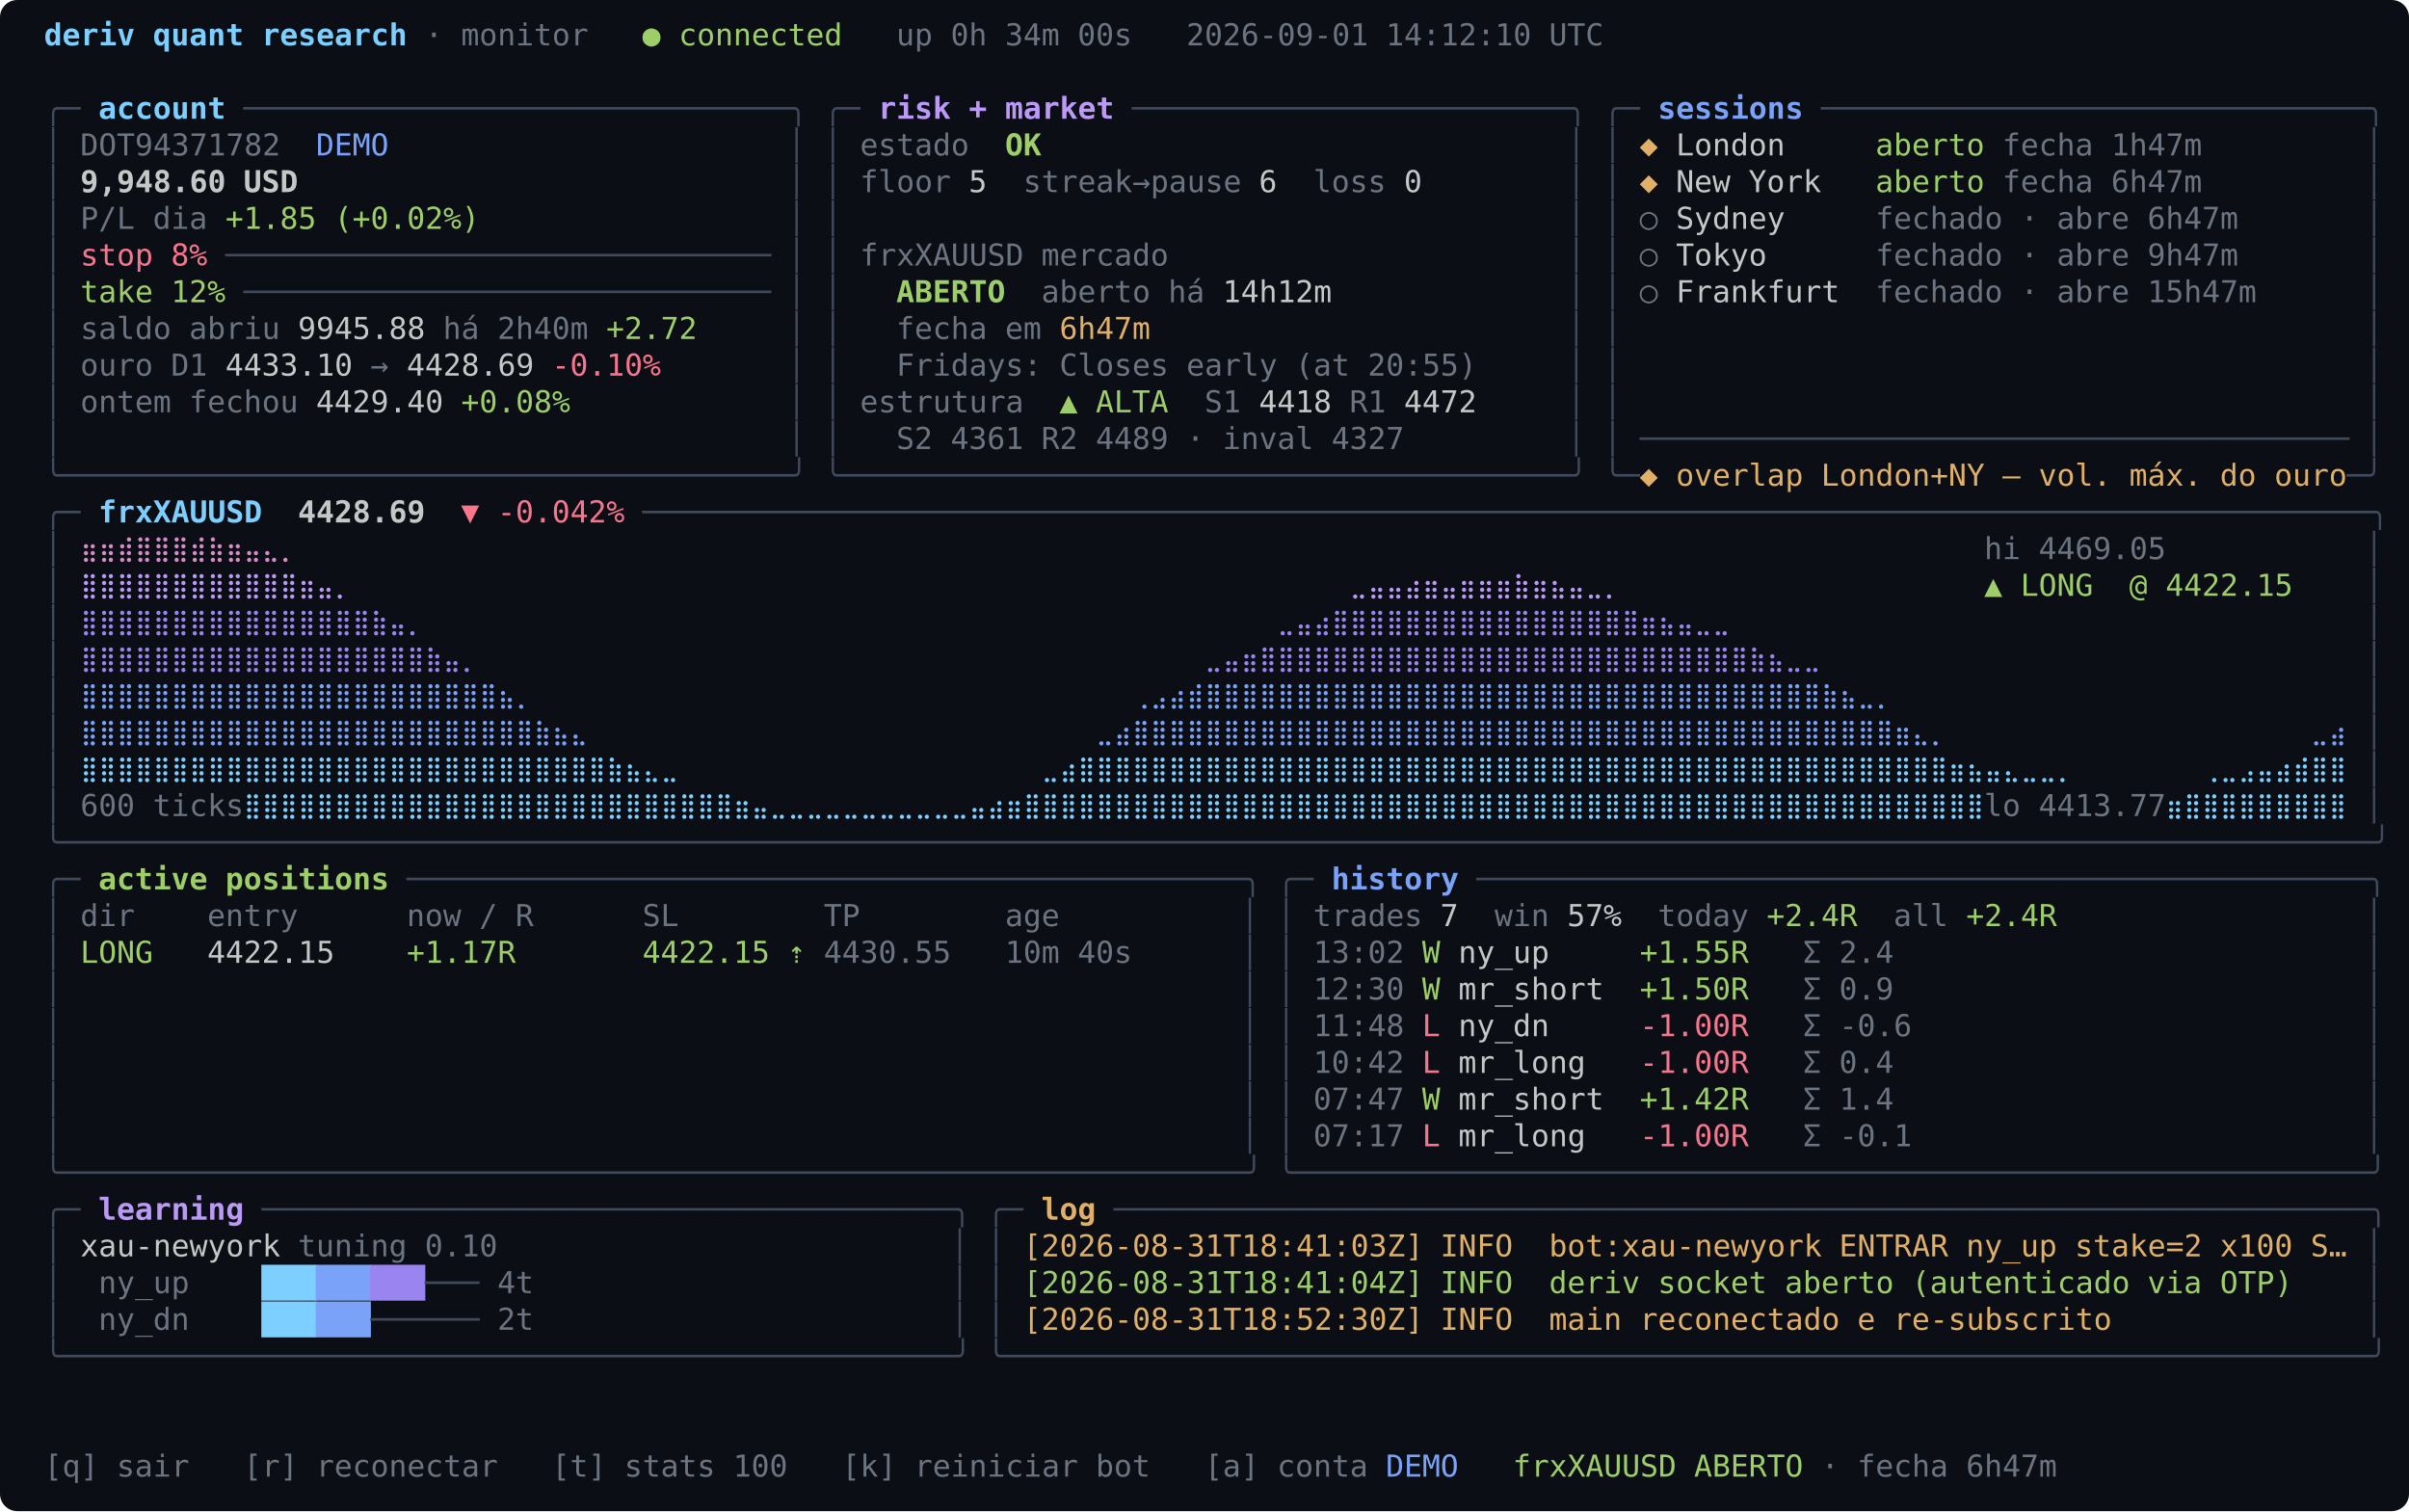
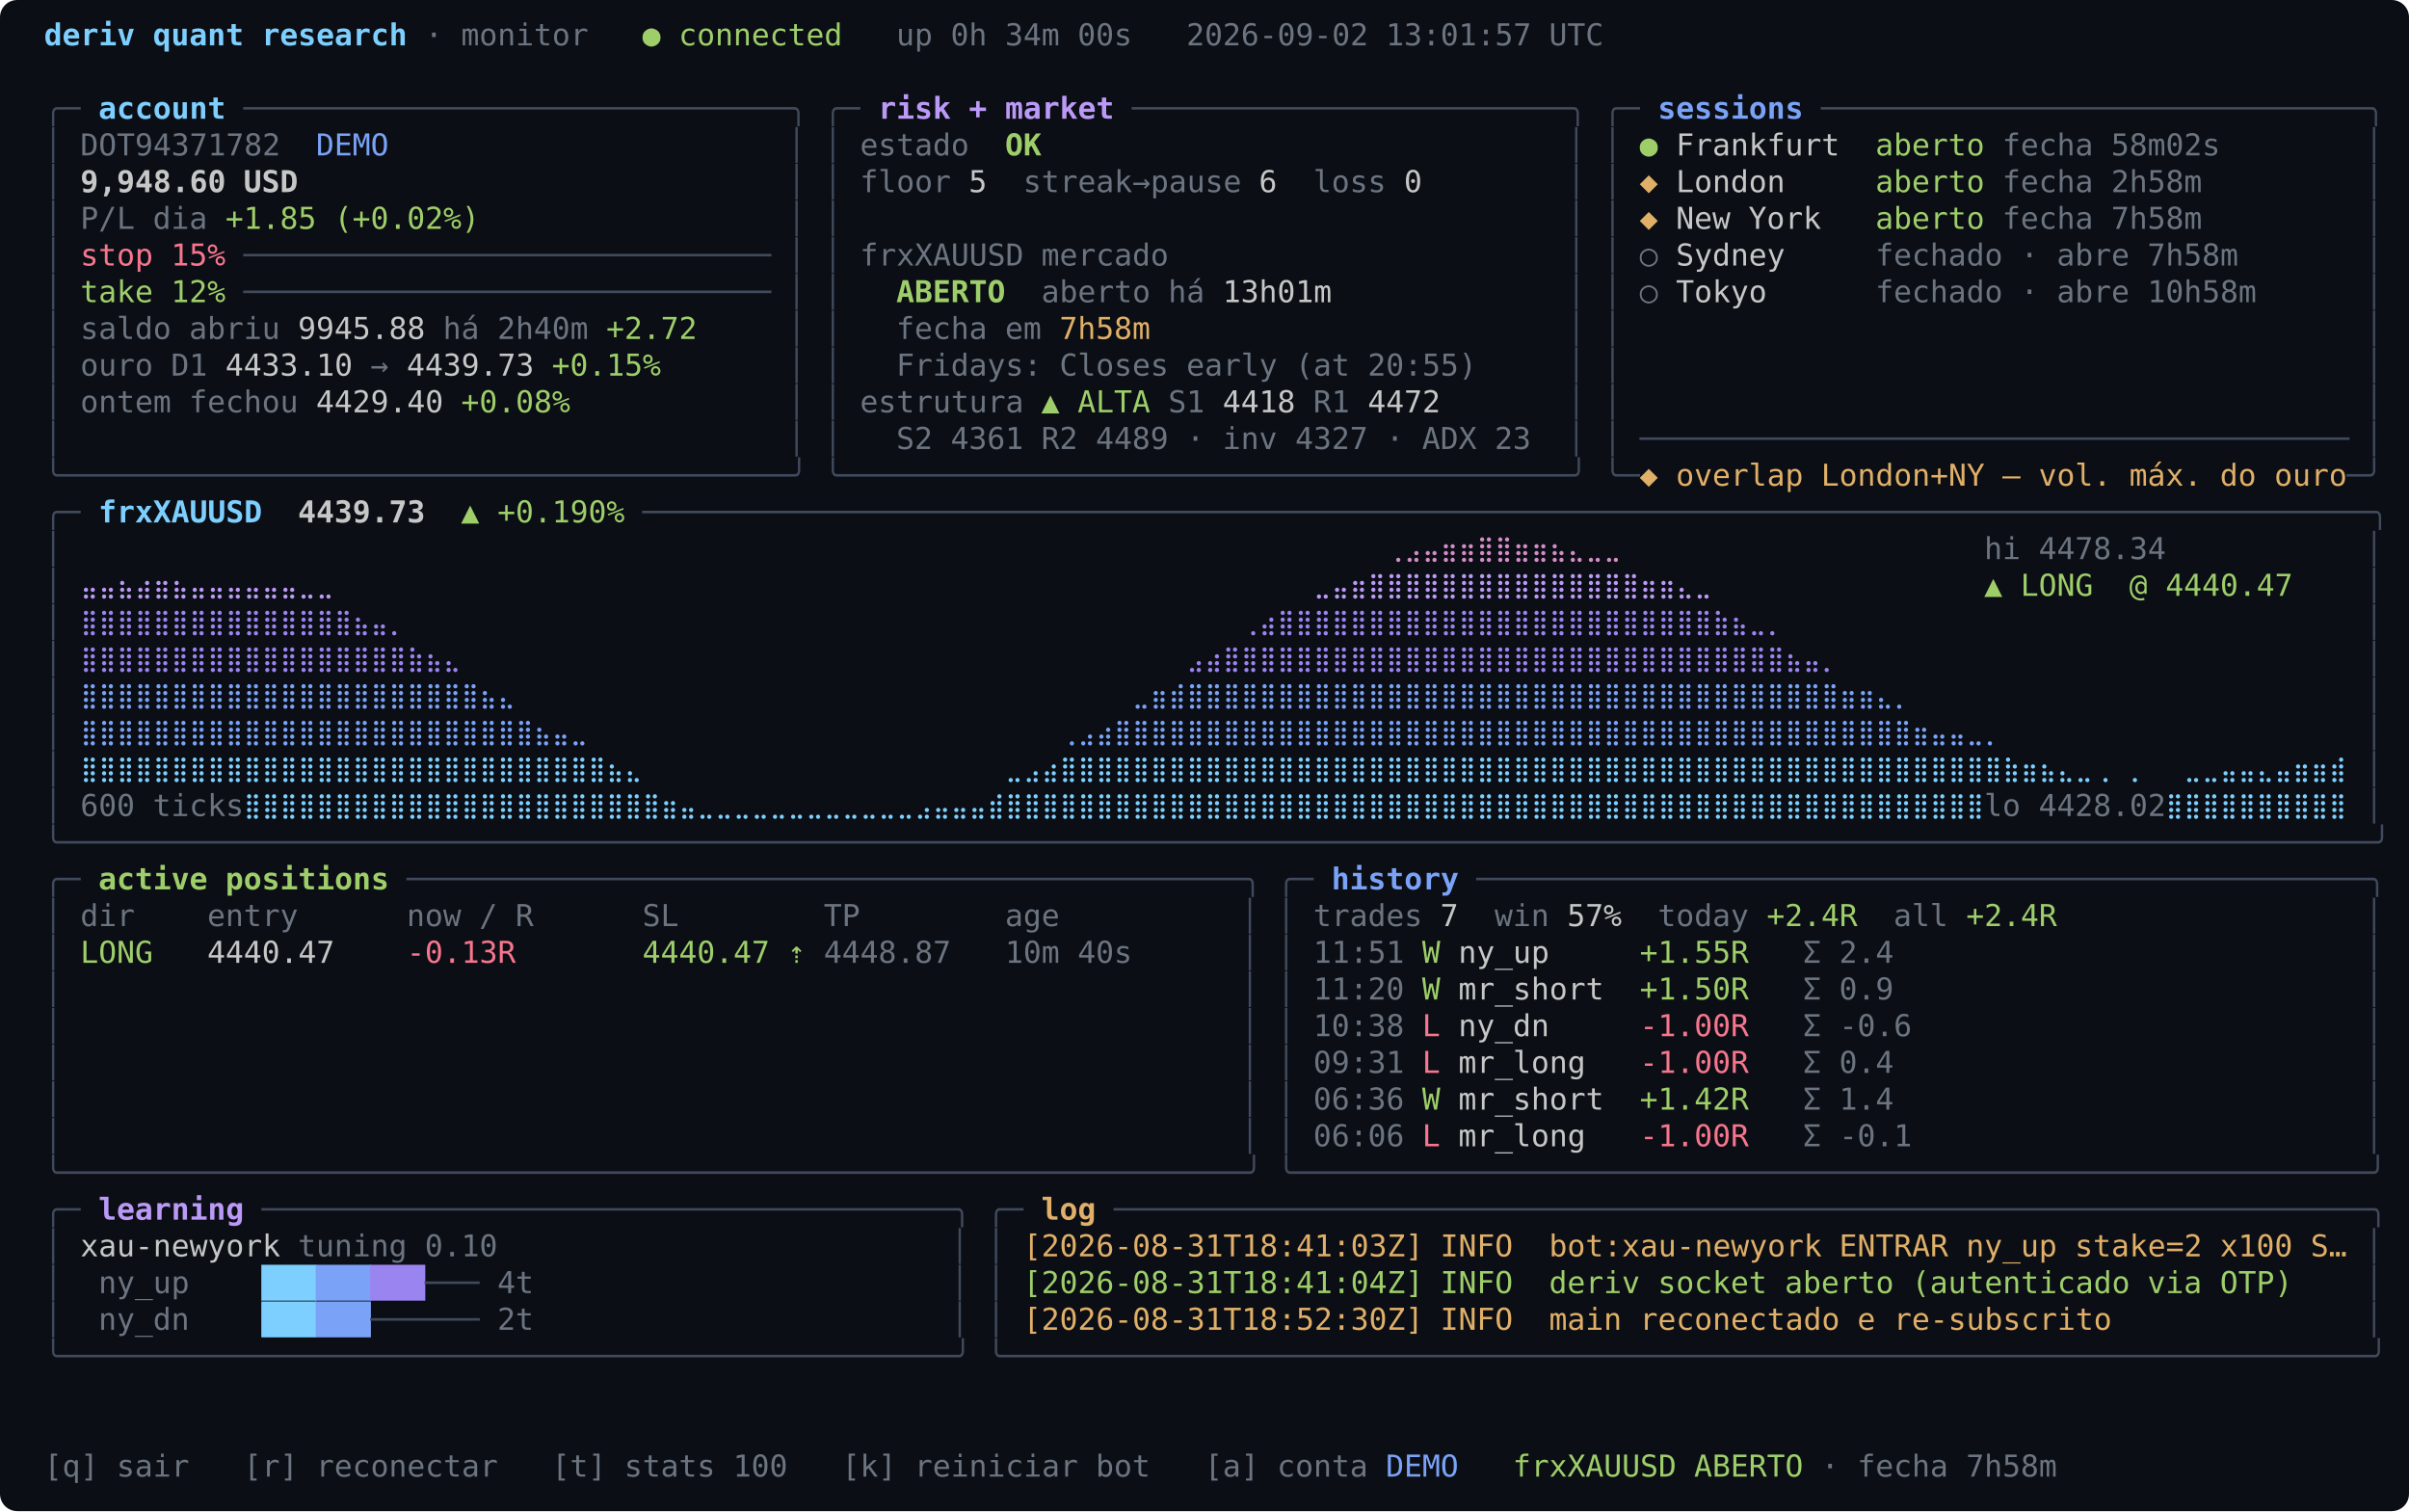
<svg xmlns="http://www.w3.org/2000/svg" width="1116" height="700" viewBox="0 0 1116 700" font-family="ui-monospace, SFMono-Regular, Menlo, Consolas, monospace" font-size="14">
  <rect width="1116" height="700" rx="8" fill="#0b0e14" />
  <g transform="translate(12,8)" xml:space="preserve">
    <text x="8.4" y="13.0" fill="#7dcfff" font-weight="600">deriv</text>
    <text x="58.8" y="13.0" fill="#7dcfff" font-weight="600">quant</text>
    <text x="109.2" y="13.0" fill="#7dcfff" font-weight="600">research</text>
    <text x="184.8" y="13.0" fill="#6b7480">·</text>
    <text x="201.6" y="13.0" fill="#6b7480">monitor</text>
    <text x="285.6" y="13.0" fill="#9ece6a">●</text>
    <text x="302.4" y="13.0" fill="#9ece6a">connected</text>
    <text x="403.2" y="13.0" fill="#6b7480">up</text>
    <text x="428.4" y="13.0" fill="#6b7480">0h</text>
    <text x="453.6" y="13.0" fill="#6b7480">34m</text>
    <text x="487.2" y="13.0" fill="#6b7480">00s</text>
-     <text x="537.6" y="13.0" fill="#6b7480">2026-09-01</text>
-     <text x="630.0" y="13.0" fill="#6b7480">14:12:10</text>
+     <text x="537.6" y="13.0" fill="#6b7480">2026-09-02</text>
+     <text x="630.0" y="13.0" fill="#6b7480">13:01:57</text>
    <text x="705.6" y="13.0" fill="#6b7480">UTC</text>
    <text x="8.4" y="47.0" fill="#404a5c">╭─</text>
    <text x="33.6" y="47.0" fill="#7dcfff" font-weight="600">account</text>
    <text x="100.8" y="47.0" fill="#404a5c">──────────────────────────────╮</text>
    <text x="369.6" y="47.0" fill="#404a5c">╭─</text>
    <text x="394.8" y="47.0" fill="#bb9af7" font-weight="600">risk</text>
    <text x="436.8" y="47.0" fill="#bb9af7" font-weight="600">+</text>
    <text x="453.6" y="47.0" fill="#bb9af7" font-weight="600">market</text>
    <text x="512.4" y="47.0" fill="#404a5c">────────────────────────╮</text>
    <text x="730.8" y="47.0" fill="#404a5c">╭─</text>
    <text x="756.0" y="47.0" fill="#7aa2f7" font-weight="600">sessions</text>
    <text x="831.6" y="47.0" fill="#404a5c">──────────────────────────────╮</text>
    <text x="8.4" y="64.0" fill="#404a5c">│</text>
    <text x="25.2" y="64.0" fill="#6b7480">DOT94371782</text>
    <text x="134.4" y="64.0" fill="#7aa2f7">DEMO</text>
    <text x="352.8" y="64.0" fill="#404a5c">│</text>
    <text x="369.6" y="64.0" fill="#404a5c">│</text>
    <text x="386.4" y="64.0" fill="#6b7480">estado</text>
    <text x="453.6" y="64.0" fill="#9ece6a" font-weight="600">OK</text>
    <text x="714.0" y="64.0" fill="#404a5c">│</text>
    <text x="730.8" y="64.0" fill="#404a5c">│</text>
-     <text x="747.6" y="64.0" fill="#e0af68">◆</text>
-     <text x="764.4" y="64.0" fill="#c5c8c6">London</text>
+     <text x="747.6" y="64.0" fill="#9ece6a">●</text>
+     <text x="764.4" y="64.0" fill="#c5c8c6">Frankfurt</text>
    <text x="856.8" y="64.0" fill="#9ece6a">aberto</text>
    <text x="915.6" y="64.0" fill="#6b7480">fecha</text>
-     <text x="966.0" y="64.0" fill="#6b7480">1h47m</text>
+     <text x="966.0" y="64.0" fill="#6b7480">58m02s</text>
    <text x="1083.6" y="64.0" fill="#404a5c">│</text>
    <text x="8.4" y="81.0" fill="#404a5c">│</text>
    <text x="25.2" y="81.0" fill="#c5c8c6" font-weight="600">9,948.60</text>
    <text x="100.8" y="81.0" fill="#c5c8c6" font-weight="600">USD</text>
    <text x="352.8" y="81.0" fill="#404a5c">│</text>
    <text x="369.6" y="81.0" fill="#404a5c">│</text>
    <text x="386.4" y="81.0" fill="#6b7480">floor</text>
    <text x="436.8" y="81.0" fill="#c5c8c6">5</text>
    <text x="462.0" y="81.0" fill="#6b7480">streak→pause</text>
    <text x="571.2" y="81.0" fill="#c5c8c6">6</text>
    <text x="596.4" y="81.0" fill="#6b7480">loss</text>
    <text x="638.4" y="81.0" fill="#c5c8c6">0</text>
    <text x="714.0" y="81.0" fill="#404a5c">│</text>
    <text x="730.8" y="81.0" fill="#404a5c">│</text>
    <text x="747.6" y="81.0" fill="#e0af68">◆</text>
-     <text x="764.4" y="81.0" fill="#c5c8c6">New</text>
-     <text x="798.0" y="81.0" fill="#c5c8c6">York</text>
+     <text x="764.4" y="81.0" fill="#c5c8c6">London</text>
    <text x="856.8" y="81.0" fill="#9ece6a">aberto</text>
    <text x="915.6" y="81.0" fill="#6b7480">fecha</text>
-     <text x="966.0" y="81.0" fill="#6b7480">6h47m</text>
+     <text x="966.0" y="81.0" fill="#6b7480">2h58m</text>
    <text x="1083.6" y="81.0" fill="#404a5c">│</text>
    <text x="8.4" y="98.0" fill="#404a5c">│</text>
    <text x="25.2" y="98.0" fill="#6b7480">P/L</text>
    <text x="58.8" y="98.0" fill="#6b7480">dia</text>
    <text x="92.4" y="98.0" fill="#9ece6a">+1.85</text>
    <text x="142.8" y="98.0" fill="#9ece6a">(+0.02%)</text>
    <text x="352.8" y="98.0" fill="#404a5c">│</text>
    <text x="369.6" y="98.0" fill="#404a5c">│</text>
    <text x="714.0" y="98.0" fill="#404a5c">│</text>
    <text x="730.8" y="98.0" fill="#404a5c">│</text>
-     <text x="747.6" y="98.0" fill="#6b7480">○</text>
-     <text x="764.4" y="98.0" fill="#c5c8c6">Sydney</text>
-     <text x="856.8" y="98.0" fill="#6b7480">fechado</text>
-     <text x="924.0" y="98.0" fill="#6b7480">·</text>
-     <text x="940.8" y="98.0" fill="#6b7480">abre</text>
-     <text x="982.8" y="98.0" fill="#6b7480">6h47m</text>
+     <text x="747.6" y="98.0" fill="#e0af68">◆</text>
+     <text x="764.4" y="98.0" fill="#c5c8c6">New</text>
+     <text x="798.0" y="98.0" fill="#c5c8c6">York</text>
+     <text x="856.8" y="98.0" fill="#9ece6a">aberto</text>
+     <text x="915.6" y="98.0" fill="#6b7480">fecha</text>
+     <text x="966.0" y="98.0" fill="#6b7480">7h58m</text>
    <text x="1083.6" y="98.0" fill="#404a5c">│</text>
    <text x="8.4" y="115.0" fill="#404a5c">│</text>
    <text x="25.2" y="115.0" fill="#f7768e">stop</text>
-     <text x="67.2" y="115.0" fill="#f7768e">8%</text>
-     <text x="92.4" y="115.0" fill="#404a5c">──────────────────────────────</text>
+     <text x="67.2" y="115.0" fill="#f7768e">15%</text>
+     <text x="100.8" y="115.0" fill="#404a5c">─────────────────────────────</text>
    <text x="352.8" y="115.0" fill="#404a5c">│</text>
    <text x="369.6" y="115.0" fill="#404a5c">│</text>
    <text x="386.4" y="115.0" fill="#6b7480">frxXAUUSD</text>
    <text x="470.4" y="115.0" fill="#6b7480">mercado</text>
    <text x="714.0" y="115.0" fill="#404a5c">│</text>
    <text x="730.8" y="115.0" fill="#404a5c">│</text>
    <text x="747.6" y="115.0" fill="#6b7480">○</text>
-     <text x="764.4" y="115.0" fill="#c5c8c6">Tokyo</text>
+     <text x="764.4" y="115.0" fill="#c5c8c6">Sydney</text>
    <text x="856.8" y="115.0" fill="#6b7480">fechado</text>
    <text x="924.0" y="115.0" fill="#6b7480">·</text>
    <text x="940.8" y="115.0" fill="#6b7480">abre</text>
-     <text x="982.8" y="115.0" fill="#6b7480">9h47m</text>
+     <text x="982.8" y="115.0" fill="#6b7480">7h58m</text>
    <text x="1083.6" y="115.0" fill="#404a5c">│</text>
    <text x="8.4" y="132.0" fill="#404a5c">│</text>
    <text x="25.2" y="132.0" fill="#9ece6a">take</text>
    <text x="67.2" y="132.0" fill="#9ece6a">12%</text>
    <text x="100.8" y="132.0" fill="#404a5c">─────────────────────────────</text>
    <text x="352.8" y="132.0" fill="#404a5c">│</text>
    <text x="369.6" y="132.0" fill="#404a5c">│</text>
    <text x="403.2" y="132.0" fill="#9ece6a" font-weight="600">ABERTO</text>
    <text x="470.4" y="132.0" fill="#6b7480">aberto</text>
    <text x="529.2" y="132.0" fill="#6b7480">há</text>
-     <text x="554.4" y="132.0" fill="#c5c8c6">14h12m</text>
+     <text x="554.4" y="132.0" fill="#c5c8c6">13h01m</text>
    <text x="714.0" y="132.0" fill="#404a5c">│</text>
    <text x="730.8" y="132.0" fill="#404a5c">│</text>
    <text x="747.6" y="132.0" fill="#6b7480">○</text>
-     <text x="764.4" y="132.0" fill="#c5c8c6">Frankfurt</text>
+     <text x="764.4" y="132.0" fill="#c5c8c6">Tokyo</text>
    <text x="856.8" y="132.0" fill="#6b7480">fechado</text>
    <text x="924.0" y="132.0" fill="#6b7480">·</text>
    <text x="940.8" y="132.0" fill="#6b7480">abre</text>
-     <text x="982.8" y="132.0" fill="#6b7480">15h47m</text>
+     <text x="982.8" y="132.0" fill="#6b7480">10h58m</text>
    <text x="1083.6" y="132.0" fill="#404a5c">│</text>
    <text x="8.4" y="149.0" fill="#404a5c">│</text>
    <text x="25.2" y="149.0" fill="#6b7480">saldo</text>
    <text x="75.6" y="149.0" fill="#6b7480">abriu</text>
    <text x="126.0" y="149.0" fill="#c5c8c6">9945.88</text>
    <text x="193.2" y="149.0" fill="#6b7480">há</text>
    <text x="218.4" y="149.0" fill="#6b7480">2h40m</text>
    <text x="268.8" y="149.0" fill="#9ece6a">+2.72</text>
    <text x="352.8" y="149.0" fill="#404a5c">│</text>
    <text x="369.6" y="149.0" fill="#404a5c">│</text>
    <text x="403.2" y="149.0" fill="#6b7480">fecha</text>
    <text x="453.6" y="149.0" fill="#6b7480">em</text>
-     <text x="478.8" y="149.0" fill="#e0af68">6h47m</text>
+     <text x="478.8" y="149.0" fill="#e0af68">7h58m</text>
    <text x="714.0" y="149.0" fill="#404a5c">│</text>
    <text x="730.8" y="149.0" fill="#404a5c">│</text>
    <text x="1083.6" y="149.0" fill="#404a5c">│</text>
    <text x="8.4" y="166.0" fill="#404a5c">│</text>
    <text x="25.2" y="166.0" fill="#6b7480">ouro</text>
    <text x="67.2" y="166.0" fill="#6b7480">D1</text>
    <text x="92.4" y="166.0" fill="#c5c8c6">4433.10</text>
    <text x="159.6" y="166.0" fill="#6b7480">→</text>
-     <text x="176.4" y="166.0" fill="#c5c8c6">4428.69</text>
-     <text x="243.6" y="166.0" fill="#f7768e">-0.10%</text>
+     <text x="176.4" y="166.0" fill="#c5c8c6">4439.73</text>
+     <text x="243.6" y="166.0" fill="#9ece6a">+0.15%</text>
    <text x="352.8" y="166.0" fill="#404a5c">│</text>
    <text x="369.6" y="166.0" fill="#404a5c">│</text>
    <text x="403.2" y="166.0" fill="#6b7480">Fridays:</text>
    <text x="478.8" y="166.0" fill="#6b7480">Closes</text>
    <text x="537.6" y="166.0" fill="#6b7480">early</text>
    <text x="588.0" y="166.0" fill="#6b7480">(at</text>
    <text x="621.6" y="166.0" fill="#6b7480">20:55)</text>
    <text x="714.0" y="166.0" fill="#404a5c">│</text>
    <text x="730.8" y="166.0" fill="#404a5c">│</text>
    <text x="1083.6" y="166.0" fill="#404a5c">│</text>
    <text x="8.4" y="183.0" fill="#404a5c">│</text>
    <text x="25.2" y="183.0" fill="#6b7480">ontem</text>
    <text x="75.6" y="183.0" fill="#6b7480">fechou</text>
    <text x="134.4" y="183.0" fill="#c5c8c6">4429.40</text>
    <text x="201.6" y="183.0" fill="#9ece6a">+0.08%</text>
    <text x="352.8" y="183.0" fill="#404a5c">│</text>
    <text x="369.6" y="183.0" fill="#404a5c">│</text>
    <text x="386.4" y="183.0" fill="#6b7480">estrutura</text>
-     <text x="478.8" y="183.0" fill="#9ece6a">▲</text>
-     <text x="495.6" y="183.0" fill="#9ece6a">ALTA</text>
-     <text x="546.0" y="183.0" fill="#6b7480">S1</text>
-     <text x="571.2" y="183.0" fill="#c5c8c6">4418</text>
-     <text x="613.2" y="183.0" fill="#6b7480">R1</text>
-     <text x="638.4" y="183.0" fill="#c5c8c6">4472</text>
+     <text x="470.4" y="183.0" fill="#9ece6a">▲</text>
+     <text x="487.2" y="183.0" fill="#9ece6a">ALTA</text>
+     <text x="529.2" y="183.0" fill="#6b7480">S1</text>
+     <text x="554.4" y="183.0" fill="#c5c8c6">4418</text>
+     <text x="596.4" y="183.0" fill="#6b7480">R1</text>
+     <text x="621.6" y="183.0" fill="#c5c8c6">4472</text>
    <text x="714.0" y="183.0" fill="#404a5c">│</text>
    <text x="730.8" y="183.0" fill="#404a5c">│</text>
    <text x="1083.6" y="183.0" fill="#404a5c">│</text>
    <text x="8.4" y="200.0" fill="#404a5c">│</text>
    <text x="352.8" y="200.0" fill="#404a5c">│</text>
    <text x="369.6" y="200.0" fill="#404a5c">│</text>
    <text x="403.2" y="200.0" fill="#6b7480">S2</text>
    <text x="428.4" y="200.0" fill="#6b7480">4361</text>
    <text x="470.4" y="200.0" fill="#6b7480">R2</text>
    <text x="495.6" y="200.0" fill="#6b7480">4489</text>
    <text x="537.6" y="200.0" fill="#6b7480">·</text>
-     <text x="554.4" y="200.0" fill="#6b7480">inval</text>
-     <text x="604.8" y="200.0" fill="#6b7480">4327</text>
+     <text x="554.4" y="200.0" fill="#6b7480">inv</text>
+     <text x="588.0" y="200.0" fill="#6b7480">4327</text>
+     <text x="630.0" y="200.0" fill="#6b7480">·</text>
+     <text x="646.8" y="200.0" fill="#6b7480">ADX</text>
+     <text x="680.4" y="200.0" fill="#6b7480">23</text>
    <text x="714.0" y="200.0" fill="#404a5c">│</text>
    <text x="730.8" y="200.0" fill="#404a5c">│</text>
    <text x="747.6" y="200.0" fill="#404a5c">───────────────────────────────────────</text>
    <text x="1083.6" y="200.0" fill="#404a5c">│</text>
    <text x="8.4" y="217.0" fill="#404a5c">╰────────────────────────────────────────╯</text>
    <text x="369.6" y="217.0" fill="#404a5c">╰────────────────────────────────────────╯</text>
    <text x="730.8" y="217.0" fill="#404a5c">╰─</text>
    <text x="747.6" y="217.0" fill="#e0af68">◆</text>
    <text x="764.4" y="217.0" fill="#e0af68">overlap</text>
    <text x="831.6" y="217.0" fill="#e0af68">London+NY</text>
    <text x="915.6" y="217.0" fill="#e0af68">—</text>
    <text x="932.4" y="217.0" fill="#e0af68">vol.</text>
    <text x="974.4" y="217.0" fill="#e0af68">máx.</text>
    <text x="1016.4" y="217.0" fill="#e0af68">do</text>
    <text x="1041.6" y="217.0" fill="#e0af68">ouro</text>
    <text x="1075.2" y="217.0" fill="#404a5c">─╯</text>
    <text x="8.4" y="234.0" fill="#404a5c">╭─</text>
    <text x="33.6" y="234.0" fill="#7dcfff" font-weight="600">frxXAUUSD</text>
-     <text x="126.0" y="234.0" fill="#c5c8c6" font-weight="600">4428.69</text>
-     <text x="201.6" y="234.0" fill="#f7768e">▼</text>
-     <text x="218.4" y="234.0" fill="#f7768e">-0.042%</text>
+     <text x="126.0" y="234.0" fill="#c5c8c6" font-weight="600">4439.73</text>
+     <text x="201.6" y="234.0" fill="#9ece6a">▲</text>
+     <text x="218.4" y="234.0" fill="#9ece6a">+0.190%</text>
    <text x="285.6" y="234.0" fill="#404a5c">───────────────────────────────────────────────────────────────────────────────────────────────╮</text>
    <text x="8.4" y="251.0" fill="#404a5c">│</text>
-     <text x="25.2" y="251.0" fill="#d68cc8">⣶⣶⣾⣿⣿⣿⣾⣷⣶⣤⣄⡀</text>
+     <text x="630.0" y="251.0" fill="#d68cc8">⢀⣠⣤⣶⣶⣿⣿⣶⣶⣦⣄⣀⣀</text>
    <text x="907.2" y="251.0" fill="#6b7480">hi</text>
-     <text x="932.4" y="251.0" fill="#6b7480">4469.05</text>
+     <text x="932.4" y="251.0" fill="#6b7480">4478.34</text>
    <text x="1083.6" y="251.0" fill="#404a5c">│</text>
    <text x="8.4" y="268.0" fill="#404a5c">│</text>
-     <text x="25.2" y="268.0" fill="#bb9af7">⣿⣿⣿⣿⣿⣿⣿⣿⣿⣿⣿⣿⣶⣤⡀</text>
-     <text x="613.2" y="268.0" fill="#bb9af7">⣀⣤⣤⣴⣶⣤⣶⣶⣶⣷⣶⣦⣤⣀⡀</text>
+     <text x="25.2" y="268.0" fill="#bb9af7">⣤⣤⣦⣴⣶⣦⣤⣤⣤⣤⣤⣤⣀⣀</text>
+     <text x="596.4" y="268.0" fill="#bb9af7">⣀⣤⣶⣿⣿⣿⣿⣿⣿⣿⣿⣿⣿⣿⣿⣿⣿⣿⣶⣶⣄⣀</text>
    <text x="907.2" y="268.0" fill="#9ece6a">▲</text>
    <text x="924.0" y="268.0" fill="#9ece6a">LONG</text>
    <text x="974.4" y="268.0" fill="#9ece6a">@</text>
-     <text x="991.2" y="268.0" fill="#9ece6a">4422.15</text>
+     <text x="991.2" y="268.0" fill="#9ece6a">4440.47</text>
    <text x="1083.6" y="268.0" fill="#404a5c">│</text>
    <text x="8.4" y="285.0" fill="#404a5c">│</text>
-     <text x="25.2" y="285.0" fill="#9a84f0">⣿⣿⣿⣿⣿⣿⣿⣿⣿⣿⣿⣿⣿⣿⣿⣿⣷⣤⡀</text>
-     <text x="579.6" y="285.0" fill="#9a84f0">⣀⣤⣴⣿⣿⣿⣿⣿⣿⣿⣿⣿⣿⣿⣿⣿⣿⣿⣿⣿⣶⣦⣤⣀⣀</text>
+     <text x="25.2" y="285.0" fill="#9a84f0">⣿⣿⣿⣿⣿⣿⣿⣿⣿⣿⣿⣿⣿⣿⣿⣦⣤⡀</text>
+     <text x="562.8" y="285.0" fill="#9a84f0">⢀⣴⣿⣿⣿⣿⣿⣿⣿⣿⣿⣿⣿⣿⣿⣿⣿⣿⣿⣿⣿⣿⣿⣿⣿⣿⣷⣦⣀⡀</text>
    <text x="1083.6" y="285.0" fill="#404a5c">│</text>
    <text x="8.4" y="302.0" fill="#404a5c">│</text>
-     <text x="25.2" y="302.0" fill="#9a84f0">⣿⣿⣿⣿⣿⣿⣿⣿⣿⣿⣿⣿⣿⣿⣿⣿⣿⣿⣿⣷⣤⡀</text>
-     <text x="546.0" y="302.0" fill="#9a84f0">⣀⣤⣶⣿⣿⣿⣿⣿⣿⣿⣿⣿⣿⣿⣿⣿⣿⣿⣿⣿⣿⣿⣿⣿⣿⣿⣿⣿⣿⣿⣷⣦⣀⣀</text>
+     <text x="25.2" y="302.0" fill="#9a84f0">⣿⣿⣿⣿⣿⣿⣿⣿⣿⣿⣿⣿⣿⣿⣿⣿⣿⣿⣷⣦⣄</text>
+     <text x="537.6" y="302.0" fill="#9a84f0">⣠⣴⣿⣿⣿⣿⣿⣿⣿⣿⣿⣿⣿⣿⣿⣿⣿⣿⣿⣿⣿⣿⣿⣿⣿⣿⣿⣿⣿⣿⣿⣿⣿⣦⣤⡀</text>
    <text x="1083.6" y="302.0" fill="#404a5c">│</text>
    <text x="8.4" y="319.0" fill="#404a5c">│</text>
-     <text x="25.2" y="319.0" fill="#7aa2f7">⣿⣿⣿⣿⣿⣿⣿⣿⣿⣿⣿⣿⣿⣿⣿⣿⣿⣿⣿⣿⣿⣿⣿⣦⡀</text>
-     <text x="512.4" y="319.0" fill="#7aa2f7">⢀⣠⣴⣾⣿⣿⣿⣿⣿⣿⣿⣿⣿⣿⣿⣿⣿⣿⣿⣿⣿⣿⣿⣿⣿⣿⣿⣿⣿⣿⣿⣿⣿⣿⣿⣿⣿⣿⣷⣦⣀⡀</text>
+     <text x="25.2" y="319.0" fill="#7aa2f7">⣿⣿⣿⣿⣿⣿⣿⣿⣿⣿⣿⣿⣿⣿⣿⣿⣿⣿⣿⣿⣿⣿⣦⣄</text>
+     <text x="512.4" y="319.0" fill="#7aa2f7">⣀⣶⣾⣿⣿⣿⣿⣿⣿⣿⣿⣿⣿⣿⣿⣿⣿⣿⣿⣿⣿⣿⣿⣿⣿⣿⣿⣿⣿⣿⣿⣿⣿⣿⣿⣿⣿⣿⣿⣶⣶⣄⡀</text>
    <text x="1083.6" y="319.0" fill="#404a5c">│</text>
    <text x="8.4" y="336.0" fill="#404a5c">│</text>
-     <text x="25.2" y="336.0" fill="#7aa2f7">⣿⣿⣿⣿⣿⣿⣿⣿⣿⣿⣿⣿⣿⣿⣿⣿⣿⣿⣿⣿⣿⣿⣿⣿⣿⣷⣦⣄</text>
-     <text x="495.6" y="336.0" fill="#7aa2f7">⣀⣴⣿⣿⣿⣿⣿⣿⣿⣿⣿⣿⣿⣿⣿⣿⣿⣿⣿⣿⣿⣿⣿⣿⣿⣿⣿⣿⣿⣿⣿⣿⣿⣿⣿⣿⣿⣿⣿⣿⣿⣿⣿⣿⣶⣄⡀</text>
-     <text x="1058.4" y="336.0" fill="#7aa2f7">⣀⣴</text>
+     <text x="25.2" y="336.0" fill="#7aa2f7">⣿⣿⣿⣿⣿⣿⣿⣿⣿⣿⣿⣿⣿⣿⣿⣿⣿⣿⣿⣿⣿⣿⣿⣿⣿⣦⣤⣀</text>
+     <text x="478.8" y="336.0" fill="#7aa2f7">⢀⣠⣴⣿⣿⣿⣿⣿⣿⣿⣿⣿⣿⣿⣿⣿⣿⣿⣿⣿⣿⣿⣿⣿⣿⣿⣿⣿⣿⣿⣿⣿⣿⣿⣿⣿⣿⣿⣿⣿⣿⣿⣿⣿⣿⣿⣿⣶⣤⣤⣀⡀</text>
    <text x="1083.6" y="336.0" fill="#404a5c">│</text>
    <text x="8.4" y="353.0" fill="#404a5c">│</text>
-     <text x="25.2" y="353.0" fill="#7dcfff">⣿⣿⣿⣿⣿⣿⣿⣿⣿⣿⣿⣿⣿⣿⣿⣿⣿⣿⣿⣿⣿⣿⣿⣿⣿⣿⣿⣿⣿⣷⣦⣄⣀</text>
-     <text x="470.4" y="353.0" fill="#7dcfff">⣀⣴⣿⣿⣿⣿⣿⣿⣿⣿⣿⣿⣿⣿⣿⣿⣿⣿⣿⣿⣿⣿⣿⣿⣿⣿⣿⣿⣿⣿⣿⣿⣿⣿⣿⣿⣿⣿⣿⣿⣿⣿⣿⣿⣿⣿⣿⣿⣿⣿⣶⣦⣤⣄⣀⣀⡀</text>
-     <text x="1008.0" y="353.0" fill="#7dcfff">⢀⣀⣠⣤⣴⣾⣿⣿</text>
+     <text x="25.2" y="353.0" fill="#7dcfff">⣿⣿⣿⣿⣿⣿⣿⣿⣿⣿⣿⣿⣿⣿⣿⣿⣿⣿⣿⣿⣿⣿⣿⣿⣿⣿⣿⣿⣿⣦⣄</text>
+     <text x="453.6" y="353.0" fill="#7dcfff">⣀⣠⣴⣿⣿⣿⣿⣿⣿⣿⣿⣿⣿⣿⣿⣿⣿⣿⣿⣿⣿⣿⣿⣿⣿⣿⣿⣿⣿⣿⣿⣿⣿⣿⣿⣿⣿⣿⣿⣿⣿⣿⣿⣿⣿⣿⣿⣿⣿⣿⣿⣿⣿⣿⣿⣷⣶⣦⣄⣀⢀</text>
+     <text x="974.4" y="353.0" fill="#7dcfff">⡀</text>
+     <text x="999.6" y="353.0" fill="#7dcfff">⣀⣀⣤⣤⣄⣤⣶⣶⣾</text>
    <text x="1083.6" y="353.0" fill="#404a5c">│</text>
    <text x="8.4" y="370.0" fill="#404a5c">│</text>
    <text x="25.2" y="370.0" fill="#6b7480">600</text>
    <text x="58.8" y="370.0" fill="#6b7480">ticks</text>
-     <text x="100.8" y="370.0" fill="#7dcfff">⣿⣿⣿⣿⣿⣿⣿⣿⣿⣿⣿⣿⣿⣿⣿⣿⣿⣿⣿⣿⣿⣿⣿⣿⣿⣿⣿⣶⣤⣀⣀⣀⣀⣀⣀⣀⣀⣀⣀⣀⣤⣴⣶⣿⣿⣿⣿⣿⣿⣿⣿⣿⣿⣿⣿⣿⣿⣿⣿⣿⣿⣿⣿⣿⣿⣿⣿⣿⣿⣿⣿⣿⣿⣿⣿⣿⣿⣿⣿⣿⣿⣿⣿⣿⣿⣿⣿⣿⣿⣿⣿⣿⣿⣿⣿⣿</text>
+     <text x="100.8" y="370.0" fill="#7dcfff">⣿⣿⣿⣿⣿⣿⣿⣿⣿⣿⣿⣿⣿⣿⣿⣿⣿⣿⣿⣿⣿⣿⣿⣶⣤⣀⣀⣀⣀⣀⣀⣀⣀⣀⣀⣀⣀⣠⣤⣤⣤⣾⣿⣿⣿⣿⣿⣿⣿⣿⣿⣿⣿⣿⣿⣿⣿⣿⣿⣿⣿⣿⣿⣿⣿⣿⣿⣿⣿⣿⣿⣿⣿⣿⣿⣿⣿⣿⣿⣿⣿⣿⣿⣿⣿⣿⣿⣿⣿⣿⣿⣿⣿⣿⣿⣿</text>
    <text x="907.2" y="370.0" fill="#6b7480">lo</text>
-     <text x="932.4" y="370.0" fill="#6b7480">4413.77</text>
-     <text x="991.2" y="370.0" fill="#7dcfff">⣶⣿⣿⣿⣿⣿⣿⣿⣿⣿</text>
+     <text x="932.4" y="370.0" fill="#6b7480">4428.02</text>
+     <text x="991.2" y="370.0" fill="#7dcfff">⣿⣿⣿⣿⣿⣿⣿⣿⣿⣿</text>
    <text x="1083.6" y="370.0" fill="#404a5c">│</text>
    <text x="8.4" y="387.0" fill="#404a5c">╰───────────────────────────────────────────────────────────────────────────────────────────────────────────────────────────────╯</text>
    <text x="8.4" y="404.0" fill="#404a5c">╭─</text>
    <text x="33.6" y="404.0" fill="#9ece6a" font-weight="600">active</text>
    <text x="92.4" y="404.0" fill="#9ece6a" font-weight="600">positions</text>
    <text x="176.4" y="404.0" fill="#404a5c">──────────────────────────────────────────────╮</text>
    <text x="579.6" y="404.0" fill="#404a5c">╭─</text>
    <text x="604.8" y="404.0" fill="#7aa2f7" font-weight="600">history</text>
    <text x="672.0" y="404.0" fill="#404a5c">─────────────────────────────────────────────────╮</text>
    <text x="8.4" y="421.0" fill="#404a5c">│</text>
    <text x="25.2" y="421.0" fill="#6b7480">dir</text>
    <text x="84.0" y="421.0" fill="#6b7480">entry</text>
    <text x="176.4" y="421.0" fill="#6b7480">now</text>
    <text x="210.0" y="421.0" fill="#6b7480">/</text>
    <text x="226.8" y="421.0" fill="#6b7480">R</text>
    <text x="285.6" y="421.0" fill="#6b7480">SL</text>
    <text x="369.6" y="421.0" fill="#6b7480">TP</text>
    <text x="453.6" y="421.0" fill="#6b7480">age</text>
    <text x="562.8" y="421.0" fill="#404a5c">│</text>
    <text x="579.6" y="421.0" fill="#404a5c">│</text>
    <text x="596.4" y="421.0" fill="#6b7480">trades</text>
    <text x="655.2" y="421.0" fill="#c5c8c6">7</text>
    <text x="680.4" y="421.0" fill="#6b7480">win</text>
    <text x="714.0" y="421.0" fill="#c5c8c6">57%</text>
    <text x="756.0" y="421.0" fill="#6b7480">today</text>
    <text x="806.4" y="421.0" fill="#9ece6a">+2.4R</text>
    <text x="865.2" y="421.0" fill="#6b7480">all</text>
    <text x="898.8" y="421.0" fill="#9ece6a">+2.4R</text>
    <text x="1083.6" y="421.0" fill="#404a5c">│</text>
    <text x="8.4" y="438.0" fill="#404a5c">│</text>
    <text x="25.2" y="438.0" fill="#9ece6a">LONG</text>
-     <text x="84.0" y="438.0" fill="#c5c8c6">4422.15</text>
-     <text x="176.4" y="438.0" fill="#9ece6a">+1.17R</text>
-     <text x="285.6" y="438.0" fill="#9ece6a">4422.15</text>
+     <text x="84.0" y="438.0" fill="#c5c8c6">4440.47</text>
+     <text x="176.4" y="438.0" fill="#f7768e">-0.13R</text>
+     <text x="285.6" y="438.0" fill="#9ece6a">4440.47</text>
    <text x="352.8" y="438.0" fill="#9ece6a">⇡</text>
-     <text x="369.6" y="438.0" fill="#6b7480">4430.55</text>
+     <text x="369.6" y="438.0" fill="#6b7480">4448.87</text>
    <text x="453.6" y="438.0" fill="#6b7480">10m</text>
    <text x="487.2" y="438.0" fill="#6b7480">40s</text>
    <text x="562.8" y="438.0" fill="#404a5c">│</text>
    <text x="579.6" y="438.0" fill="#404a5c">│</text>
-     <text x="596.4" y="438.0" fill="#6b7480">13:02</text>
+     <text x="596.4" y="438.0" fill="#6b7480">11:51</text>
    <text x="646.8" y="438.0" fill="#9ece6a">W</text>
    <text x="663.6" y="438.0" fill="#c5c8c6">ny_up</text>
    <text x="747.6" y="438.0" fill="#9ece6a">+1.55R</text>
    <text x="823.2" y="438.0" fill="#6b7480">Σ</text>
    <text x="840.0" y="438.0" fill="#6b7480">2.4</text>
    <text x="1083.6" y="438.0" fill="#404a5c">│</text>
    <text x="8.4" y="455.0" fill="#404a5c">│</text>
    <text x="562.8" y="455.0" fill="#404a5c">│</text>
    <text x="579.6" y="455.0" fill="#404a5c">│</text>
-     <text x="596.4" y="455.0" fill="#6b7480">12:30</text>
+     <text x="596.4" y="455.0" fill="#6b7480">11:20</text>
    <text x="646.8" y="455.0" fill="#9ece6a">W</text>
    <text x="663.6" y="455.0" fill="#c5c8c6">mr_short</text>
    <text x="747.6" y="455.0" fill="#9ece6a">+1.50R</text>
    <text x="823.2" y="455.0" fill="#6b7480">Σ</text>
    <text x="840.0" y="455.0" fill="#6b7480">0.9</text>
    <text x="1083.6" y="455.0" fill="#404a5c">│</text>
    <text x="8.4" y="472.0" fill="#404a5c">│</text>
    <text x="562.8" y="472.0" fill="#404a5c">│</text>
    <text x="579.6" y="472.0" fill="#404a5c">│</text>
-     <text x="596.4" y="472.0" fill="#6b7480">11:48</text>
+     <text x="596.4" y="472.0" fill="#6b7480">10:38</text>
    <text x="646.8" y="472.0" fill="#f7768e">L</text>
    <text x="663.6" y="472.0" fill="#c5c8c6">ny_dn</text>
    <text x="747.6" y="472.0" fill="#f7768e">-1.00R</text>
    <text x="823.2" y="472.0" fill="#6b7480">Σ</text>
    <text x="840.0" y="472.0" fill="#6b7480">-0.6</text>
    <text x="1083.6" y="472.0" fill="#404a5c">│</text>
    <text x="8.4" y="489.0" fill="#404a5c">│</text>
    <text x="562.8" y="489.0" fill="#404a5c">│</text>
    <text x="579.6" y="489.0" fill="#404a5c">│</text>
-     <text x="596.4" y="489.0" fill="#6b7480">10:42</text>
+     <text x="596.4" y="489.0" fill="#6b7480">09:31</text>
    <text x="646.8" y="489.0" fill="#f7768e">L</text>
    <text x="663.6" y="489.0" fill="#c5c8c6">mr_long</text>
    <text x="747.6" y="489.0" fill="#f7768e">-1.00R</text>
    <text x="823.2" y="489.0" fill="#6b7480">Σ</text>
    <text x="840.0" y="489.0" fill="#6b7480">0.4</text>
    <text x="1083.6" y="489.0" fill="#404a5c">│</text>
    <text x="8.4" y="506.0" fill="#404a5c">│</text>
    <text x="562.8" y="506.0" fill="#404a5c">│</text>
    <text x="579.6" y="506.0" fill="#404a5c">│</text>
-     <text x="596.4" y="506.0" fill="#6b7480">07:47</text>
+     <text x="596.4" y="506.0" fill="#6b7480">06:36</text>
    <text x="646.8" y="506.0" fill="#9ece6a">W</text>
    <text x="663.6" y="506.0" fill="#c5c8c6">mr_short</text>
    <text x="747.6" y="506.0" fill="#9ece6a">+1.42R</text>
    <text x="823.2" y="506.0" fill="#6b7480">Σ</text>
    <text x="840.0" y="506.0" fill="#6b7480">1.4</text>
    <text x="1083.6" y="506.0" fill="#404a5c">│</text>
    <text x="8.4" y="523.0" fill="#404a5c">│</text>
    <text x="562.8" y="523.0" fill="#404a5c">│</text>
    <text x="579.6" y="523.0" fill="#404a5c">│</text>
-     <text x="596.4" y="523.0" fill="#6b7480">07:17</text>
+     <text x="596.4" y="523.0" fill="#6b7480">06:06</text>
    <text x="646.8" y="523.0" fill="#f7768e">L</text>
    <text x="663.6" y="523.0" fill="#c5c8c6">mr_long</text>
    <text x="747.6" y="523.0" fill="#f7768e">-1.00R</text>
    <text x="823.2" y="523.0" fill="#6b7480">Σ</text>
    <text x="840.0" y="523.0" fill="#6b7480">-0.1</text>
    <text x="1083.6" y="523.0" fill="#404a5c">│</text>
    <text x="8.4" y="540.0" fill="#404a5c">╰─────────────────────────────────────────────────────────────────╯</text>
    <text x="579.6" y="540.0" fill="#404a5c">╰───────────────────────────────────────────────────────────╯</text>
    <text x="8.4" y="557.0" fill="#404a5c">╭─</text>
    <text x="33.6" y="557.0" fill="#bb9af7" font-weight="600">learning</text>
    <text x="109.2" y="557.0" fill="#404a5c">──────────────────────────────────────╮</text>
    <text x="445.2" y="557.0" fill="#404a5c">╭─</text>
    <text x="470.4" y="557.0" fill="#e0af68" font-weight="600">log</text>
    <text x="504.0" y="557.0" fill="#404a5c">─────────────────────────────────────────────────────────────────────╮</text>
    <text x="8.4" y="574.0" fill="#404a5c">│</text>
    <text x="25.2" y="574.0" fill="#c5c8c6">xau-newyork</text>
    <text x="126.0" y="574.0" fill="#6b7480">tuning</text>
    <text x="184.8" y="574.0" fill="#6b7480">0.10</text>
    <text x="428.4" y="574.0" fill="#404a5c">│</text>
    <text x="445.2" y="574.0" fill="#404a5c">│</text>
    <text x="462.0" y="574.0" fill="#e0af68">[2026-08-31T18:41:03Z]</text>
    <text x="655.2" y="574.0" fill="#e0af68">INFO</text>
    <text x="705.6" y="574.0" fill="#e0af68">bot:xau-newyork</text>
    <text x="840.0" y="574.0" fill="#e0af68">ENTRAR</text>
    <text x="898.8" y="574.0" fill="#e0af68">ny_up</text>
    <text x="949.2" y="574.0" fill="#e0af68">stake=2</text>
    <text x="1016.4" y="574.0" fill="#e0af68">x100</text>
    <text x="1058.4" y="574.0" fill="#e0af68">S…</text>
    <text x="1083.6" y="574.0" fill="#404a5c">│</text>
    <text x="8.4" y="591.0" fill="#404a5c">│</text>
    <text x="33.6" y="591.0" fill="#6b7480">ny_up</text>
    <text x="109.2" y="591.0" fill="#7dcfff">███</text>
    <text x="134.4" y="591.0" fill="#7aa2f7">███</text>
    <text x="159.6" y="591.0" fill="#9a84f0">███</text>
    <text x="184.8" y="591.0" fill="#404a5c">───</text>
    <text x="218.4" y="591.0" fill="#6b7480">4t</text>
    <text x="428.4" y="591.0" fill="#404a5c">│</text>
    <text x="445.2" y="591.0" fill="#404a5c">│</text>
    <text x="462.0" y="591.0" fill="#9ece6a">[2026-08-31T18:41:04Z]</text>
    <text x="655.2" y="591.0" fill="#9ece6a">INFO</text>
    <text x="705.6" y="591.0" fill="#9ece6a">deriv</text>
    <text x="756.0" y="591.0" fill="#9ece6a">socket</text>
    <text x="814.8" y="591.0" fill="#9ece6a">aberto</text>
    <text x="873.6" y="591.0" fill="#9ece6a">(autenticado</text>
    <text x="982.8" y="591.0" fill="#9ece6a">via</text>
    <text x="1016.4" y="591.0" fill="#9ece6a">OTP)</text>
    <text x="1083.6" y="591.0" fill="#404a5c">│</text>
    <text x="8.4" y="608.0" fill="#404a5c">│</text>
    <text x="33.6" y="608.0" fill="#6b7480">ny_dn</text>
    <text x="109.2" y="608.0" fill="#7dcfff">███</text>
    <text x="134.4" y="608.0" fill="#7aa2f7">███</text>
    <text x="159.6" y="608.0" fill="#404a5c">──────</text>
    <text x="218.4" y="608.0" fill="#6b7480">2t</text>
    <text x="428.4" y="608.0" fill="#404a5c">│</text>
    <text x="445.2" y="608.0" fill="#404a5c">│</text>
    <text x="462.0" y="608.0" fill="#e0af68">[2026-08-31T18:52:30Z]</text>
    <text x="655.2" y="608.0" fill="#e0af68">INFO</text>
    <text x="705.6" y="608.0" fill="#e0af68">main</text>
    <text x="747.6" y="608.0" fill="#e0af68">reconectado</text>
    <text x="848.4" y="608.0" fill="#e0af68">e</text>
    <text x="865.2" y="608.0" fill="#e0af68">re-subscrito</text>
    <text x="1083.6" y="608.0" fill="#404a5c">│</text>
    <text x="8.4" y="625.0" fill="#404a5c">╰─────────────────────────────────────────────────╯</text>
    <text x="445.2" y="625.0" fill="#404a5c">╰───────────────────────────────────────────────────────────────────────────╯</text>
    <text x="8.4" y="676.0" fill="#6b7480">[q]</text>
    <text x="42.0" y="676.0" fill="#6b7480">sair</text>
    <text x="100.8" y="676.0" fill="#6b7480">[r]</text>
    <text x="134.4" y="676.0" fill="#6b7480">reconectar</text>
    <text x="243.6" y="676.0" fill="#6b7480">[t]</text>
    <text x="277.2" y="676.0" fill="#6b7480">stats</text>
    <text x="327.6" y="676.0" fill="#6b7480">100</text>
    <text x="378.0" y="676.0" fill="#6b7480">[k]</text>
    <text x="411.6" y="676.0" fill="#6b7480">reiniciar</text>
    <text x="495.6" y="676.0" fill="#6b7480">bot</text>
    <text x="546.0" y="676.0" fill="#6b7480">[a]</text>
    <text x="579.6" y="676.0" fill="#6b7480">conta</text>
    <text x="630.0" y="676.0" fill="#7aa2f7">DEMO</text>
    <text x="688.8" y="676.0" fill="#9ece6a">frxXAUUSD</text>
    <text x="772.8" y="676.0" fill="#9ece6a">ABERTO</text>
    <text x="831.6" y="676.0" fill="#6b7480">·</text>
    <text x="848.4" y="676.0" fill="#6b7480">fecha</text>
-     <text x="898.8" y="676.0" fill="#6b7480">6h47m</text>
+     <text x="898.8" y="676.0" fill="#6b7480">7h58m</text>
  </g>
</svg>
